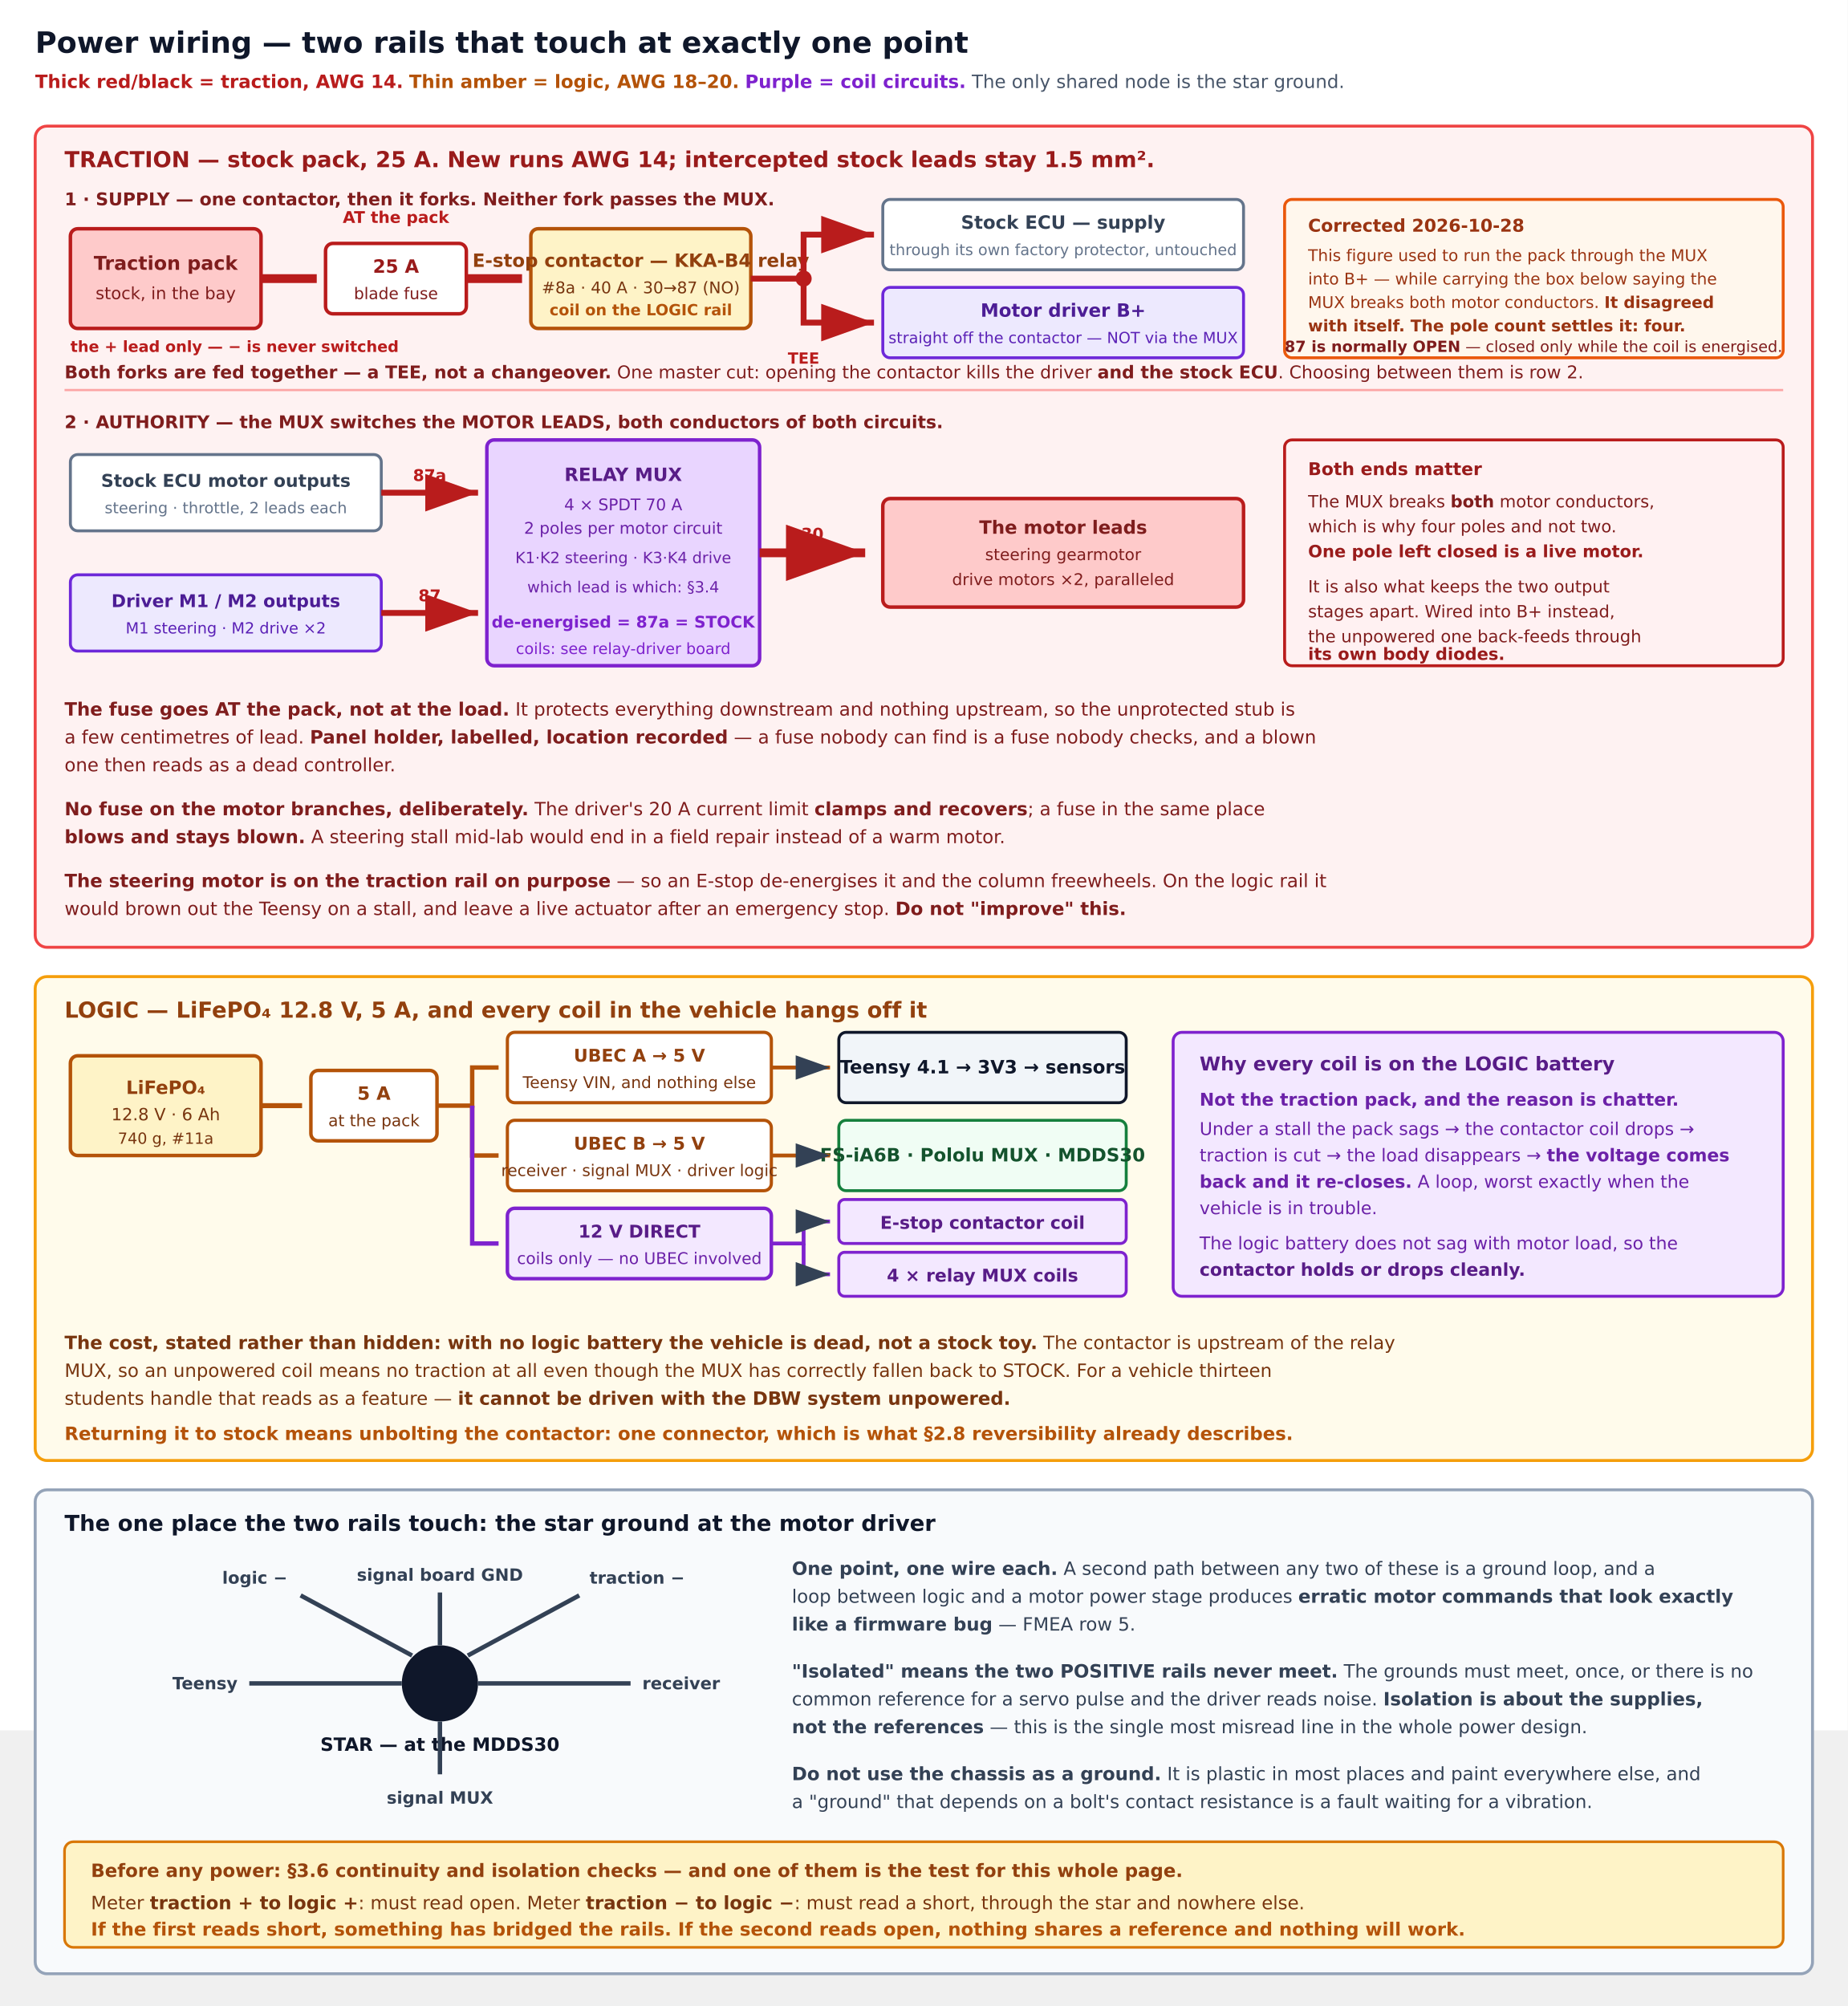
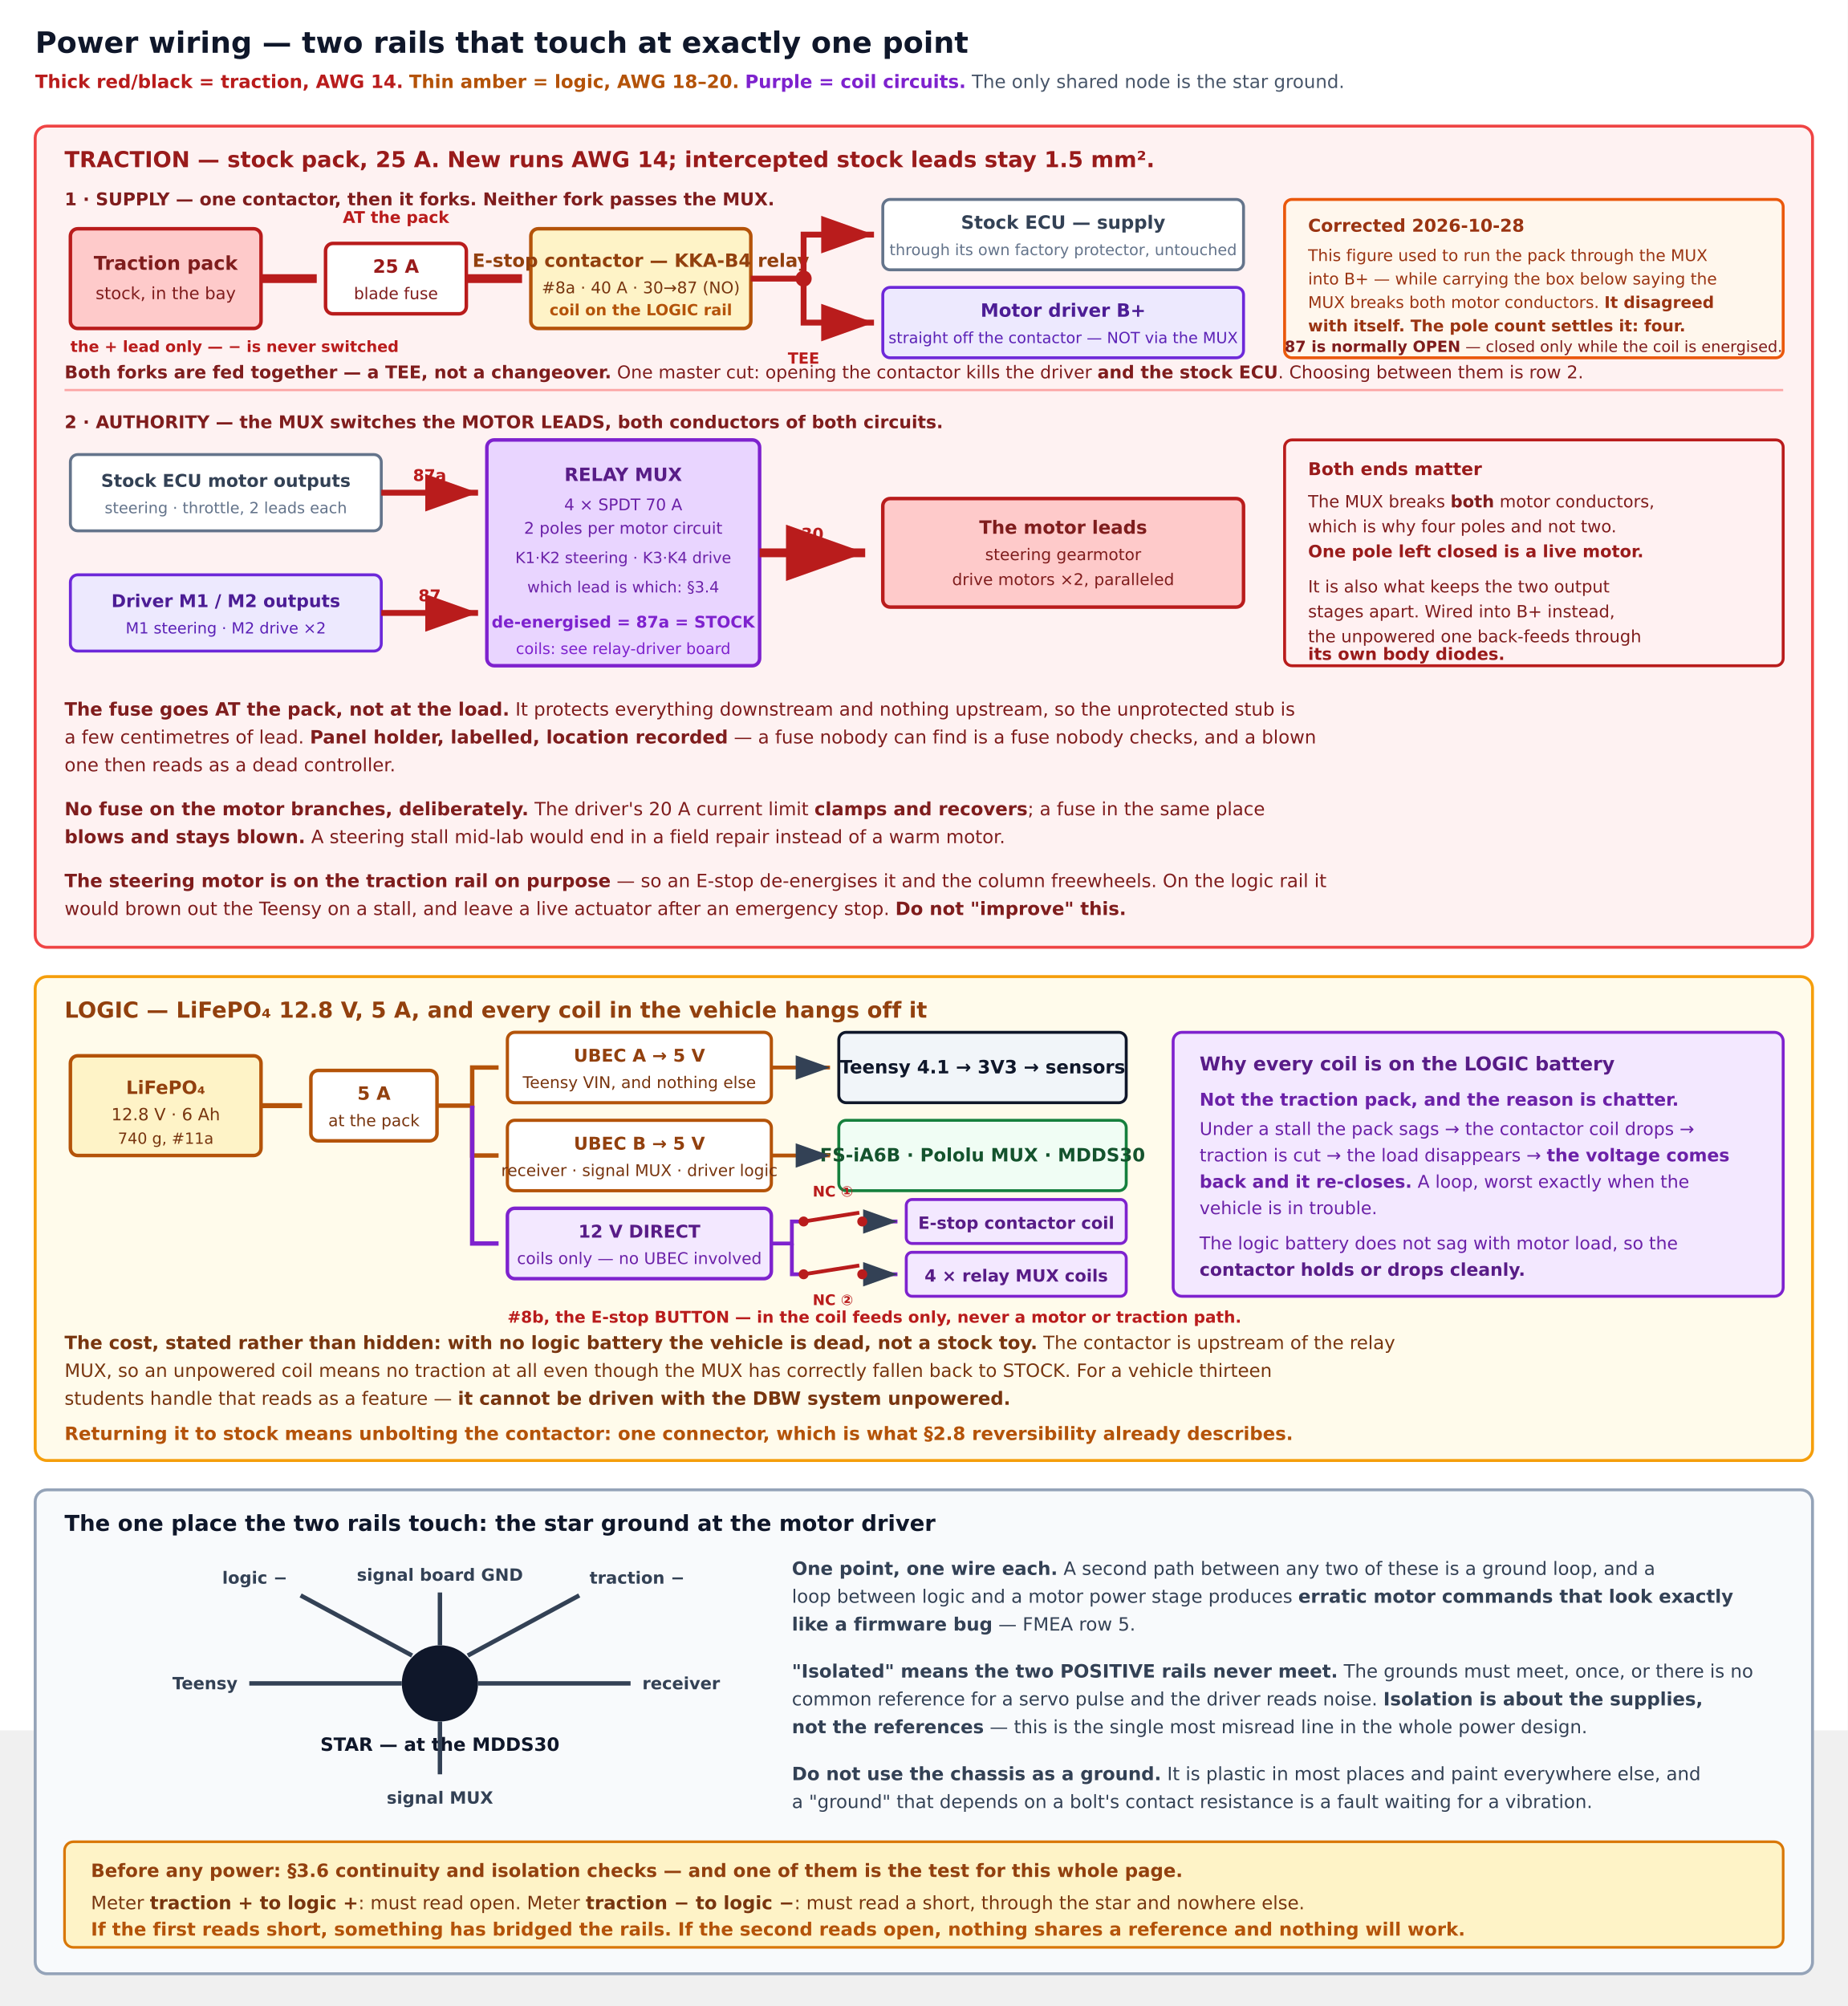
<svg xmlns="http://www.w3.org/2000/svg" viewBox="0 0 1260 1368" width="1260" height="1368" font-family="DejaVu Sans, Helvetica, Arial, sans-serif">
  <defs>
    <marker id="k" markerWidth="10" markerHeight="10" refX="9" refY="3.2" orient="auto">
      <path d="M0,0 L0,6.4 L9,3.2 z" fill="#334155" />
    </marker>
    <marker id="kr" markerWidth="10" markerHeight="10" refX="9" refY="3.2" orient="auto">
      <path d="M0,0 L0,6.4 L9,3.2 z" fill="#b91c1c" />
    </marker>
  </defs>
  <rect width="1260" height="1180" fill="#ffffff" />
  <text x="24" y="36" font-size="20" font-weight="bold" fill="#0f172a">Power wiring — two rails that touch at exactly one point</text>
  <text x="24" y="60" font-size="12.5" fill="#475569">
    <tspan font-weight="bold" fill="#b91c1c">Thick red/black = traction, AWG 14.</tspan>
    <tspan font-weight="bold" fill="#b45309">  Thin amber = logic, AWG 18–20.</tspan>
    <tspan font-weight="bold" fill="#7e22ce">  Purple = coil circuits.</tspan>
    The only shared node is the star ground.
  </text>
  <rect x="24" y="86" width="1212" height="560" rx="8" fill="#fef2f2" stroke="#ef4444" stroke-width="2" />
  <text x="44" y="114" font-size="15" font-weight="bold" fill="#991b1b">TRACTION — stock pack, 25 A. New runs AWG 14; intercepted stock leads stay 1.5 mm².</text>
  <text x="44" y="140" font-size="12" font-weight="bold" fill="#7f1d1d">1 · SUPPLY — one contactor, then it forks. Neither fork passes the MUX.</text>
  <rect x="48" y="156" width="130" height="68" rx="5" fill="#fecaca" stroke="#b91c1c" stroke-width="2.4" />
  <text x="113" y="184" font-size="13" font-weight="bold" fill="#7f1d1d" text-anchor="middle">Traction pack</text>
  <text x="113" y="204" font-size="11.5" fill="#7f1d1d" text-anchor="middle">stock, in the bay</text>
  <text x="48" y="240" font-size="10.5" font-weight="bold" fill="#b91c1c">the + lead only — − is never switched</text>
  <rect x="222" y="166" width="96" height="48" rx="5" fill="#ffffff" stroke="#b91c1c" stroke-width="2.4" />
  <text x="270" y="186" font-size="12.5" font-weight="bold" fill="#991b1b" text-anchor="middle">25 A</text>
  <text x="270" y="204" font-size="11" fill="#7f1d1d" text-anchor="middle">blade fuse</text>
  <text x="270" y="152" font-size="11" font-weight="bold" fill="#b91c1c" text-anchor="middle">AT the pack</text>
  <rect x="362" y="156" width="150" height="68" rx="5" fill="#fef3c7" stroke="#b45309" stroke-width="2.4" />
  <text x="437" y="182" font-size="12.5" font-weight="bold" fill="#92400e" text-anchor="middle">E-stop contactor — KKA-B4 relay</text>
  <text x="437" y="200" font-size="11" fill="#78350f" text-anchor="middle">#8a · 40 A · 30→87 (NO)</text>
  <text x="437" y="215" font-size="10.5" font-weight="bold" fill="#b45309" text-anchor="middle">coil on the LOGIC rail</text>
  <g stroke="#b91c1c" stroke-width="6" fill="none">
    <path d="M178,190 L216,190" />
    <path d="M318,190 L356,190" />
  </g>
  <g stroke="#b91c1c" stroke-width="4" fill="none">
    <path d="M512,190 L548,190" />
    <path d="M548,190 L548,160 L596,160" marker-end="url(#kr)" />
    <path d="M548,190 L548,220 L596,220" marker-end="url(#kr)" />
  </g>
  <circle cx="548" cy="190" r="5.5" fill="#b91c1c" />
  <text x="548" y="248" font-size="10.5" font-weight="bold" fill="#b91c1c" text-anchor="middle">TEE</text>
  <rect x="602" y="136" width="246" height="48" rx="5" fill="#ffffff" stroke="#64748b" stroke-width="2" />
  <text x="725" y="156" font-size="12.5" font-weight="bold" fill="#334155" text-anchor="middle">Stock ECU — supply</text>
  <text x="725" y="174" font-size="10.5" fill="#64748b" text-anchor="middle">through its own factory protector, untouched</text>
  <rect x="602" y="196" width="246" height="48" rx="5" fill="#ede9fe" stroke="#6d28d9" stroke-width="2" />
  <text x="725" y="216" font-size="12.5" font-weight="bold" fill="#4c1d95" text-anchor="middle">Motor driver B+</text>
  <text x="725" y="234" font-size="10.5" fill="#5b21b6" text-anchor="middle">straight off the contactor — NOT via the MUX</text>
  <rect x="876" y="136" width="340" height="108" rx="5" fill="#fff7ed" stroke="#ea580c" stroke-width="2" />
  <text x="892" y="158" font-size="12" font-weight="bold" fill="#9a3412">Corrected 2026-10-28</text>
  <text x="892" y="178" font-size="11" fill="#9a3412">This figure used to run the pack through the MUX</text>
  <text x="892" y="194" font-size="11" fill="#9a3412">into B+ — while carrying the box below saying the</text>
  <text x="892" y="210" font-size="11" fill="#9a3412">MUX breaks both motor conductors. <tspan font-weight="bold">It disagreed</tspan>
  </text>
  <text x="892" y="226" font-size="11" font-weight="bold" fill="#9a3412">with itself. The pole count settles it: four.</text>
  <text x="876" y="240" font-size="10.5" fill="#7f1d1d">
    <tspan font-weight="bold">87 is normally OPEN</tspan> — closed only while the coil is energised.</text>
  <text x="44" y="258" font-size="12" fill="#7f1d1d">
    <tspan font-weight="bold">Both forks are fed together — a TEE, not a changeover.</tspan> One master cut: opening the contactor kills the driver <tspan font-weight="bold">and the stock ECU</tspan>. Choosing between them is row 2.</text>
  <line x1="44" y1="266" x2="1216" y2="266" stroke="#fca5a5" stroke-width="1.5" />
  <text x="44" y="292" font-size="12" font-weight="bold" fill="#7f1d1d">2 · AUTHORITY — the MUX switches the MOTOR LEADS, both conductors of both circuits.</text>
  <rect x="48" y="310" width="212" height="52" rx="5" fill="#ffffff" stroke="#64748b" stroke-width="2" />
  <text x="154" y="332" font-size="12" font-weight="bold" fill="#334155" text-anchor="middle">Stock ECU motor outputs</text>
  <text x="154" y="350" font-size="10.5" fill="#64748b" text-anchor="middle">steering · throttle, 2 leads each</text>
  <rect x="48" y="392" width="212" height="52" rx="5" fill="#ede9fe" stroke="#6d28d9" stroke-width="2" />
  <text x="154" y="414" font-size="12" font-weight="bold" fill="#4c1d95" text-anchor="middle">Driver M1 / M2 outputs</text>
  <text x="154" y="432" font-size="10.5" fill="#5b21b6" text-anchor="middle">M1 steering · M2 drive ×2</text>
  <g stroke="#b91c1c" stroke-width="4" fill="none">
    <path d="M260,336 L326,336" marker-end="url(#kr)" />
    <path d="M260,418 L326,418" marker-end="url(#kr)" />
  </g>
  <text x="293" y="328" font-size="11" font-weight="bold" fill="#b91c1c" text-anchor="middle">87a</text>
  <text x="293" y="410" font-size="11" font-weight="bold" fill="#b91c1c" text-anchor="middle">87</text>
  <rect x="332" y="300" width="186" height="154" rx="5" fill="#e9d5ff" stroke="#7e22ce" stroke-width="2.4" />
  <text x="425" y="328" font-size="12.5" font-weight="bold" fill="#581c87" text-anchor="middle">RELAY MUX</text>
  <text x="425" y="348" font-size="11" fill="#6b21a8" text-anchor="middle">4 × SPDT 70 A</text>
  <text x="425" y="364" font-size="11" fill="#6b21a8" text-anchor="middle">2 poles per motor circuit</text>
  <text x="425" y="384" font-size="10.5" fill="#6b21a8" text-anchor="middle">K1·K2 steering · K3·K4 drive</text>
  <text x="425" y="404" font-size="10.5" fill="#6b21a8" text-anchor="middle">which lead is which: §3.4</text>
  <text x="425" y="428" font-size="11" font-weight="bold" fill="#7e22ce" text-anchor="middle">de-energised = 87a = STOCK</text>
  <text x="425" y="446" font-size="10.5" fill="#7e22ce" text-anchor="middle">coils: see relay-driver board</text>
  <g stroke="#b91c1c" stroke-width="6" fill="none">
    <path d="M518,377 L590,377" marker-end="url(#kr)" />
  </g>
  <text x="554" y="368" font-size="11" font-weight="bold" fill="#b91c1c" text-anchor="middle">30</text>
  <rect x="602" y="340" width="246" height="74" rx="5" fill="#fecaca" stroke="#b91c1c" stroke-width="2.4" />
  <text x="725" y="364" font-size="12.5" font-weight="bold" fill="#7f1d1d" text-anchor="middle">The motor leads</text>
  <text x="725" y="382" font-size="11" fill="#7f1d1d" text-anchor="middle">steering gearmotor</text>
  <text x="725" y="399" font-size="11" fill="#7f1d1d" text-anchor="middle">drive motors ×2, paralleled</text>
  <rect x="876" y="300" width="340" height="154" rx="5" fill="#fff1f2" stroke="#b91c1c" stroke-width="2" />
  <text x="892" y="324" font-size="12" font-weight="bold" fill="#991b1b">Both ends matter</text>
  <text x="892" y="346" font-size="11.5" fill="#7f1d1d">The MUX breaks <tspan font-weight="bold">both</tspan> motor conductors,</text>
  <text x="892" y="363" font-size="11.5" fill="#7f1d1d">which is why four poles and not two.</text>
  <text x="892" y="380" font-size="11.5" font-weight="bold" fill="#991b1b">One pole left closed is a live motor.</text>
  <text x="892" y="404" font-size="11.5" fill="#7f1d1d">It is also what keeps the two output</text>
  <text x="892" y="421" font-size="11.5" fill="#7f1d1d">stages apart. Wired into B+ instead,</text>
  <text x="892" y="438" font-size="11.5" fill="#7f1d1d">the unpowered one back-feeds through</text>
  <text x="892" y="450" font-size="11.5" font-weight="bold" fill="#991b1b">its own body diodes.</text>
  <text x="44" y="488" font-size="12.5" fill="#7f1d1d">
    <tspan font-weight="bold">The fuse goes AT the pack, not at the load.</tspan> It protects everything downstream and nothing upstream, so the unprotected stub is</text>
  <text x="44" y="507" font-size="12.5" fill="#7f1d1d">a few centimetres of lead. <tspan font-weight="bold">Panel holder, labelled, location recorded</tspan> — a fuse nobody can find is a fuse nobody checks, and a blown</text>
  <text x="44" y="526" font-size="12.5" fill="#7f1d1d">one then reads as a dead controller.</text>
  <text x="44" y="556" font-size="12.5" fill="#7f1d1d">
    <tspan font-weight="bold">No fuse on the motor branches, deliberately.</tspan> The driver's 20 A current limit <tspan font-weight="bold">clamps and recovers</tspan>; a fuse in the same place</text>
  <text x="44" y="575" font-size="12.5" fill="#7f1d1d">
    <tspan font-weight="bold">blows and stays blown.</tspan> A steering stall mid-lab would end in a field repair instead of a warm motor.</text>
  <text x="44" y="605" font-size="12.5" fill="#7f1d1d">
    <tspan font-weight="bold">The steering motor is on the traction rail on purpose</tspan> — so an E-stop de-energises it and the column freewheels. On the logic rail it</text>
  <text x="44" y="624" font-size="12.5" fill="#7f1d1d">would brown out the Teensy on a stall, and leave a live actuator after an emergency stop. <tspan font-weight="bold">Do not "improve" this.</tspan>
  </text>
  <rect x="24" y="666" width="1212" height="330" rx="8" fill="#fffbeb" stroke="#f59e0b" stroke-width="2" />
  <text x="44" y="694" font-size="15" font-weight="bold" fill="#92400e">LOGIC — LiFePO₄ 12.8 V, 5 A, and every coil in the vehicle hangs off it</text>
  <rect x="48" y="720" width="130" height="68" rx="5" fill="#fef3c7" stroke="#b45309" stroke-width="2.4" />
  <text x="113" y="746" font-size="12.5" font-weight="bold" fill="#92400e" text-anchor="middle">LiFePO₄</text>
  <text x="113" y="764" font-size="11.5" fill="#78350f" text-anchor="middle">12.8 V · 6 Ah</text>
  <text x="113" y="780" font-size="10.5" fill="#78350f" text-anchor="middle">740 g, #11a</text>
  <rect x="212" y="730" width="86" height="48" rx="5" fill="#ffffff" stroke="#b45309" stroke-width="2.4" />
  <text x="255" y="750" font-size="12.5" font-weight="bold" fill="#92400e" text-anchor="middle">5 A</text>
  <text x="255" y="768" font-size="11" fill="#78350f" text-anchor="middle">at the pack</text>
  <g stroke="#b45309" stroke-width="3.4" fill="none">
    <path d="M178,754 L206,754" />
  </g>
  <rect x="346" y="704" width="180" height="48" rx="5" fill="#ffffff" stroke="#b45309" stroke-width="2.2" />
  <text x="436" y="724" font-size="12" font-weight="bold" fill="#92400e" text-anchor="middle">UBEC A → 5 V</text>
  <text x="436" y="742" font-size="11" fill="#78350f" text-anchor="middle">Teensy VIN, and nothing else</text>
  <rect x="346" y="764" width="180" height="48" rx="5" fill="#ffffff" stroke="#b45309" stroke-width="2.2" />
  <text x="436" y="784" font-size="12" font-weight="bold" fill="#92400e" text-anchor="middle">UBEC B → 5 V</text>
  <text x="436" y="802" font-size="11" fill="#78350f" text-anchor="middle">receiver · signal MUX · driver logic</text>
  <rect x="346" y="824" width="180" height="48" rx="5" fill="#f3e8ff" stroke="#7e22ce" stroke-width="2.4" />
  <text x="436" y="844" font-size="12" font-weight="bold" fill="#581c87" text-anchor="middle">12 V DIRECT</text>
  <text x="436" y="862" font-size="11" fill="#6b21a8" text-anchor="middle">coils only — no UBEC involved</text>
  <g stroke="#b45309" stroke-width="3" fill="none">
    <path d="M298,754 L322,754 L322,728 L340,728" />
    <path d="M322,754 L322,788 L340,788" />
  </g>
  <g stroke="#7e22ce" stroke-width="3" fill="none">
    <path d="M322,754 L322,848 L340,848" />
  </g>
  <rect x="572" y="704" width="196" height="48" rx="5" fill="#f1f5f9" stroke="#0f172a" stroke-width="2" />
  <text x="670" y="732" font-size="12.5" font-weight="bold" fill="#0f172a" text-anchor="middle">Teensy 4.1 → 3V3 → sensors</text>
  <rect x="572" y="764" width="196" height="48" rx="5" fill="#f0fdf4" stroke="#15803d" stroke-width="2" />
  <text x="670" y="792" font-size="12.5" font-weight="bold" fill="#14532d" text-anchor="middle">FS-iA6B · Pololu MUX · MDDS30</text>
-   <rect x="572" y="818" width="196" height="30" rx="4" fill="#f3e8ff" stroke="#7e22ce" stroke-width="2" />
-   <text x="670" y="838" font-size="12" font-weight="bold" fill="#581c87" text-anchor="middle">E-stop contactor coil</text>
-   <rect x="572" y="854" width="196" height="30" rx="4" fill="#f3e8ff" stroke="#7e22ce" stroke-width="2" />
-   <text x="670" y="874" font-size="12" font-weight="bold" fill="#581c87" text-anchor="middle">4 × relay MUX coils</text>
+   <rect x="618" y="818" width="150" height="30" rx="4" fill="#f3e8ff" stroke="#7e22ce" stroke-width="2" />
+   <text x="693" y="838" font-size="11.5" font-weight="bold" fill="#581c87" text-anchor="middle">E-stop contactor coil</text>
+   <rect x="618" y="854" width="150" height="30" rx="4" fill="#f3e8ff" stroke="#7e22ce" stroke-width="2" />
+   <text x="693" y="874" font-size="11.5" font-weight="bold" fill="#581c87" text-anchor="middle">4 × relay MUX coils</text>
  <g stroke="#b45309" stroke-width="2.6" fill="none">
    <path d="M526,728 L566,728" marker-end="url(#k)" />
    <path d="M526,788 L566,788" marker-end="url(#k)" />
  </g>
  <g stroke="#7e22ce" stroke-width="2.6" fill="none">
-     <path d="M526,848 L548,848 L548,833 L566,833" marker-end="url(#k)" />
-     <path d="M548,848 L548,869 L566,869" marker-end="url(#k)" />
-   </g>
+     <path d="M526,848 L540,848 L540,833 L548,833" />
+     <path d="M540,848 L540,869 L548,869" />
+     <path d="M588,833 L612,833" marker-end="url(#k)" />
+     <path d="M588,869 L612,869" marker-end="url(#k)" />
+   </g>
+   <g stroke="#b91c1c" stroke-width="2.6" fill="none">
+     <path d="M548,833 L586,827" />
+     <path d="M548,869 L586,863" />
+   </g>
+   <g fill="#b91c1c">
+     <circle cx="548" cy="833" r="3.4" />
+     <circle cx="588" cy="833" r="3.4" />
+     <circle cx="548" cy="869" r="3.4" />
+     <circle cx="588" cy="869" r="3.4" />
+   </g>
+   <text x="568" y="816" font-size="10" font-weight="bold" fill="#b91c1c" text-anchor="middle">NC ①</text>
+   <text x="568" y="890" font-size="10" font-weight="bold" fill="#b91c1c" text-anchor="middle">NC ②</text>
+   <text x="346" y="902" font-size="11" font-weight="bold" fill="#b91c1c">#8b, the E-stop BUTTON — in the coil feeds only, never a motor or traction path.</text>
  <rect x="800" y="704" width="416" height="180" rx="6" fill="#f3e8ff" stroke="#7e22ce" stroke-width="2" />
  <text x="818" y="730" font-size="13" font-weight="bold" fill="#581c87">Why every coil is on the LOGIC battery</text>
  <text x="818" y="754" font-size="12" fill="#6b21a8">
    <tspan font-weight="bold">Not the traction pack, and the reason is chatter.</tspan>
  </text>
  <text x="818" y="774" font-size="12" fill="#6b21a8">Under a stall the pack sags → the contactor coil drops →</text>
  <text x="818" y="792" font-size="12" fill="#6b21a8">traction is cut → the load disappears → <tspan font-weight="bold">the voltage comes</tspan>
  </text>
  <text x="818" y="810" font-size="12" fill="#6b21a8">
    <tspan font-weight="bold">back and it re-closes.</tspan> A loop, worst exactly when the</text>
  <text x="818" y="828" font-size="12" fill="#6b21a8">vehicle is in trouble.</text>
  <text x="818" y="852" font-size="12" fill="#6b21a8">The logic battery does not sag with motor load, so the</text>
  <text x="818" y="870" font-size="12" font-weight="bold" fill="#581c87">contactor holds or drops cleanly.</text>
  <text x="44" y="920" font-size="12.5" fill="#78350f">
    <tspan font-weight="bold">The cost, stated rather than hidden: with no logic battery the vehicle is dead, not a stock toy.</tspan> The contactor is upstream of the relay</text>
  <text x="44" y="939" font-size="12.5" fill="#78350f">MUX, so an unpowered coil means no traction at all even though the MUX has correctly fallen back to STOCK. For a vehicle thirteen</text>
  <text x="44" y="958" font-size="12.5" fill="#78350f">students handle that reads as a feature — <tspan font-weight="bold">it cannot be driven with the DBW system unpowered.</tspan>
  </text>
  <text x="44" y="982" font-size="12.5" font-weight="bold" fill="#b45309">Returning it to stock means unbolting the contactor: one connector, which is what §2.8 reversibility already describes.</text>
  <rect x="24" y="1016" width="1212" height="330" rx="8" fill="#f8fafc" stroke="#94a3b8" stroke-width="2" />
  <text x="44" y="1044" font-size="15" font-weight="bold" fill="#0f172a">The one place the two rails touch: the star ground at the motor driver</text>
  <circle cx="300" cy="1148" r="26" fill="#0f172a" />
  <text x="300" y="1194" font-size="12.5" font-weight="bold" fill="#0f172a" text-anchor="middle">STAR — at the MDDS30</text>
  <g stroke="#334155" stroke-width="3" fill="none">
    <path d="M300,1122 L300,1086" />
    <path d="M274,1148 L170,1148" />
    <path d="M326,1148 L430,1148" />
    <path d="M300,1174 L300,1210" />
    <path d="M281,1129 L205,1088" />
    <path d="M319,1129 L395,1088" />
  </g>
  <text x="300" y="1078" font-size="11.5" font-weight="bold" fill="#334155" text-anchor="middle">signal board GND</text>
  <text x="162" y="1152" font-size="11.5" font-weight="bold" fill="#334155" text-anchor="end">Teensy</text>
  <text x="438" y="1152" font-size="11.5" font-weight="bold" fill="#334155">receiver</text>
  <text x="300" y="1230" font-size="11.5" font-weight="bold" fill="#334155" text-anchor="middle">signal MUX</text>
  <text x="196" y="1080" font-size="11.5" font-weight="bold" fill="#334155" text-anchor="end">logic −</text>
  <text x="402" y="1080" font-size="11.5" font-weight="bold" fill="#334155">traction −</text>
  <text x="540" y="1074" font-size="12.5" fill="#334155">
    <tspan font-weight="bold">One point, one wire each.</tspan> A second path between any two of these is a ground loop, and a</text>
  <text x="540" y="1093" font-size="12.5" fill="#334155">loop between logic and a motor power stage produces <tspan font-weight="bold">erratic motor commands that look exactly</tspan>
  </text>
  <text x="540" y="1112" font-size="12.5" fill="#334155">
    <tspan font-weight="bold">like a firmware bug</tspan> — FMEA row 5.</text>
  <text x="540" y="1144" font-size="12.5" fill="#334155">
    <tspan font-weight="bold">"Isolated" means the two POSITIVE rails never meet.</tspan> The grounds must meet, once, or there is no</text>
  <text x="540" y="1163" font-size="12.5" fill="#334155">common reference for a servo pulse and the driver reads noise. <tspan font-weight="bold">Isolation is about the supplies,</tspan>
  </text>
  <text x="540" y="1182" font-size="12.5" fill="#334155">
    <tspan font-weight="bold">not the references</tspan> — this is the single most misread line in the whole power design.</text>
  <text x="540" y="1214" font-size="12.5" fill="#334155">
    <tspan font-weight="bold">Do not use the chassis as a ground.</tspan> It is plastic in most places and paint everywhere else, and</text>
  <text x="540" y="1233" font-size="12.5" fill="#334155">a "ground" that depends on a bolt's contact resistance is a fault waiting for a vibration.</text>
  <rect x="44" y="1256" width="1172" height="72" rx="6" fill="#fef3c7" stroke="#d97706" stroke-width="1.8" />
  <text x="62" y="1280" font-size="12.5" font-weight="bold" fill="#92400e">Before any power: §3.6 continuity and isolation checks — and one of them is the test for this whole page.</text>
  <text x="62" y="1302" font-size="12.5" fill="#78350f">Meter <tspan font-weight="bold">traction + to logic +</tspan>: must read open. Meter <tspan font-weight="bold">traction − to logic −</tspan>: must read a short, through the star and nowhere else.</text>
  <text x="62" y="1320" font-size="12.5" font-weight="bold" fill="#b45309">If the first reads short, something has bridged the rails. If the second reads open, nothing shares a reference and nothing will work.</text>
</svg>
